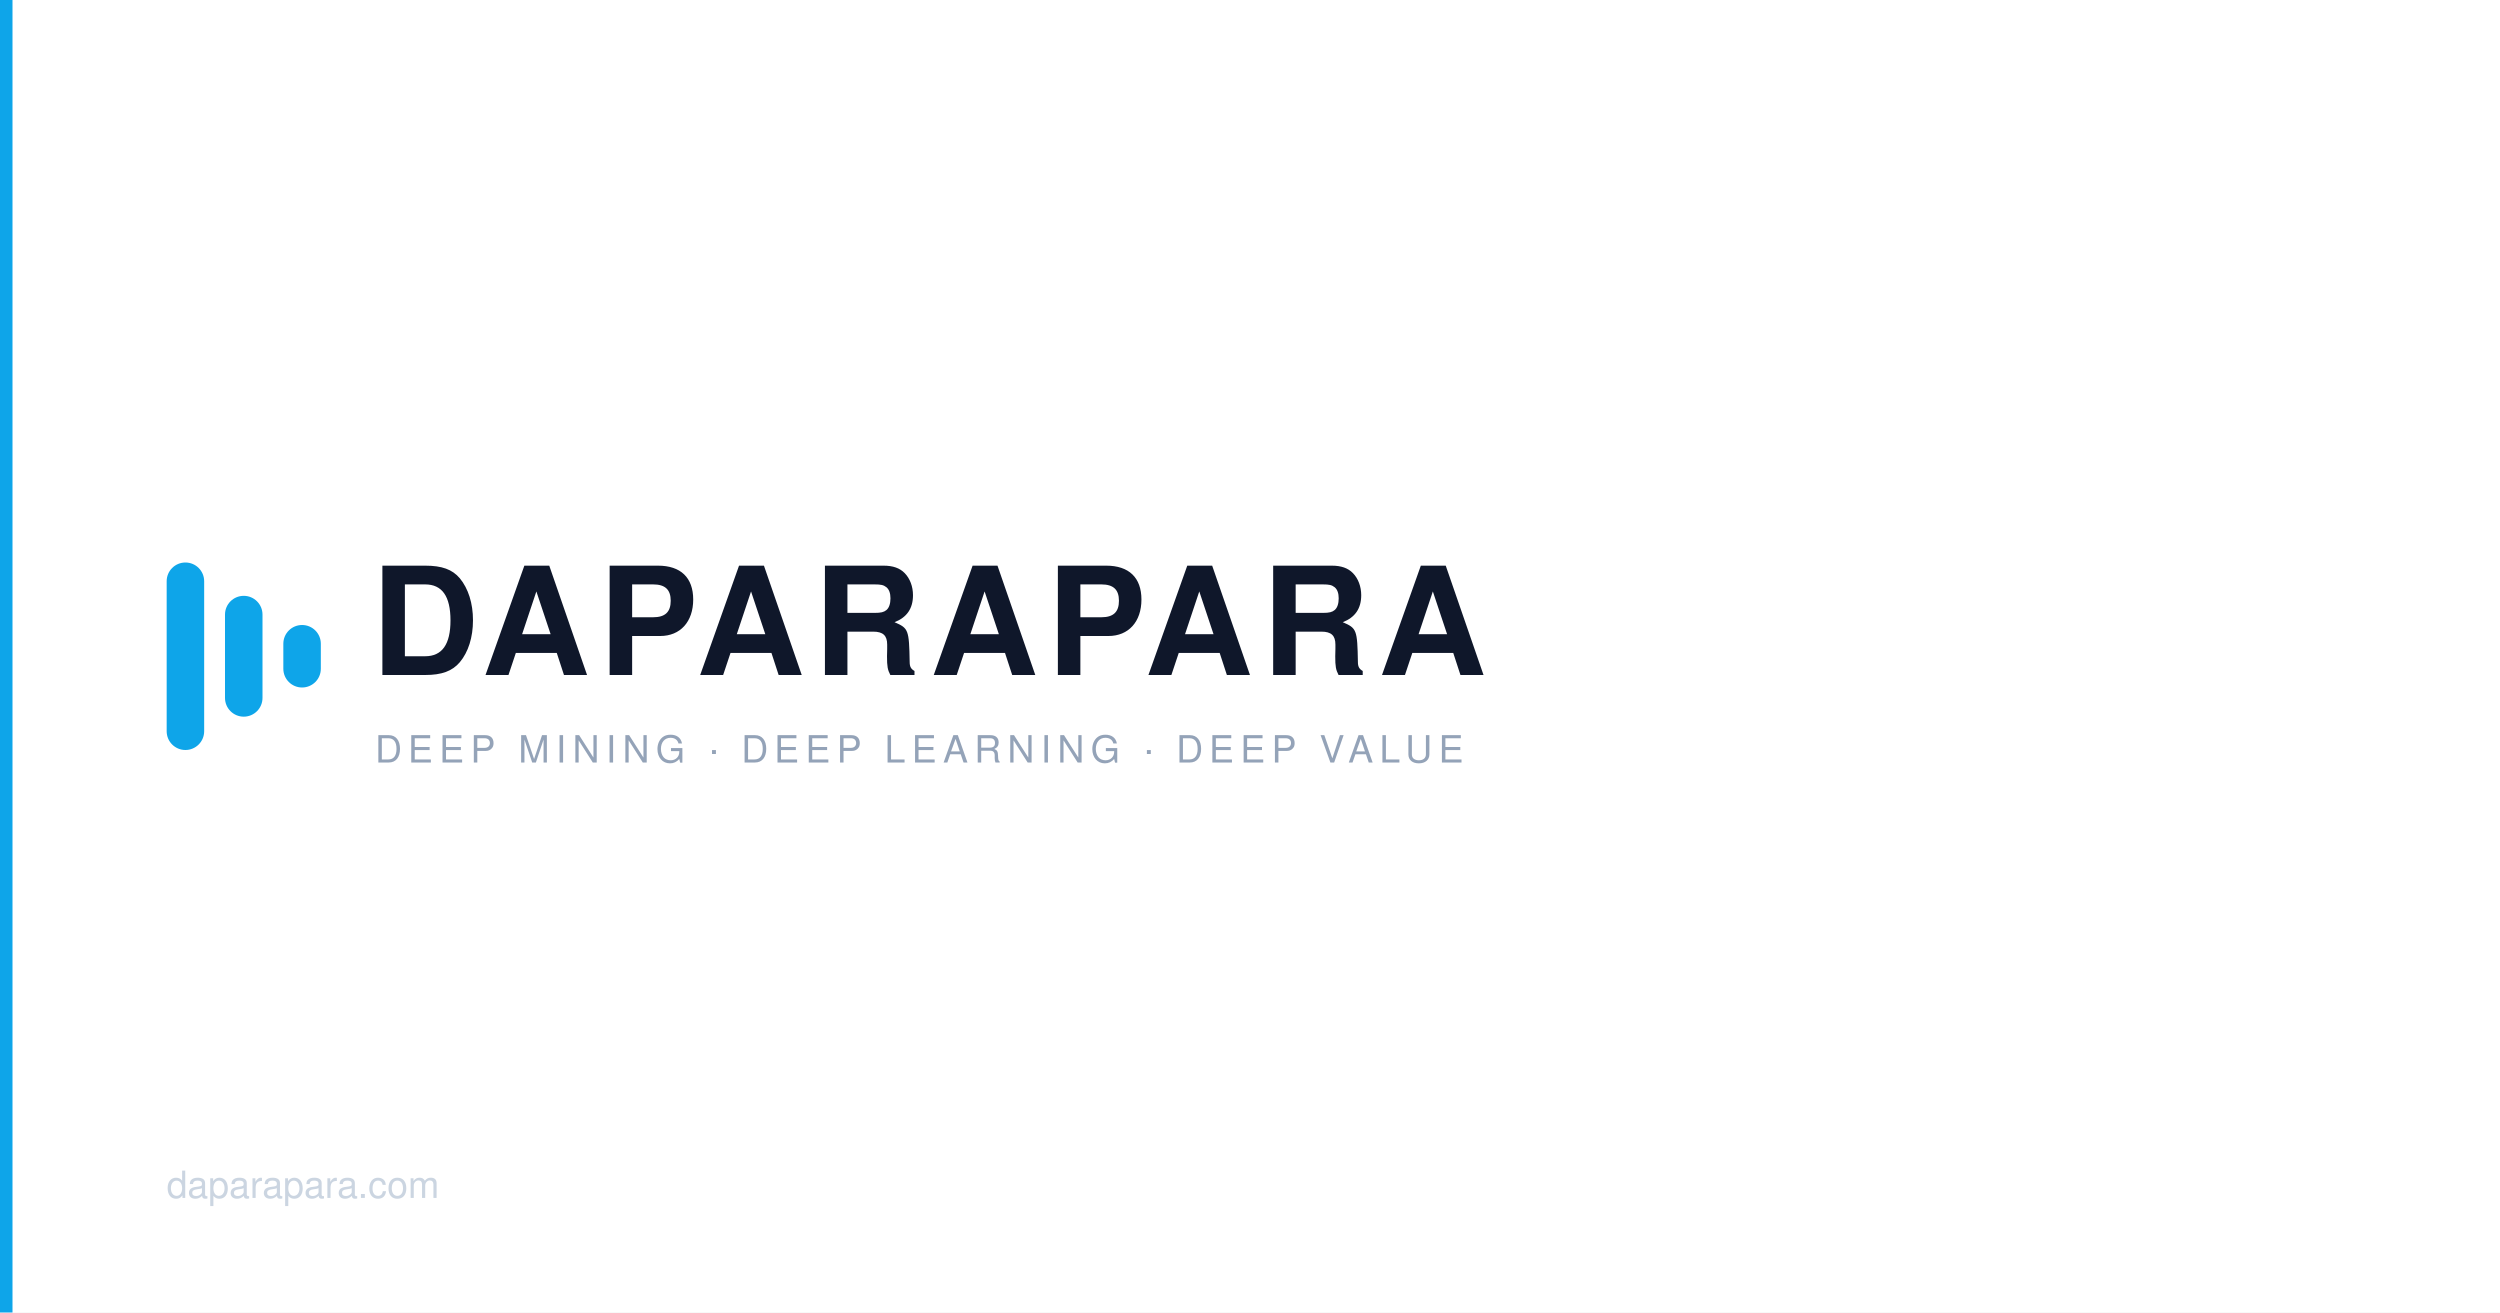
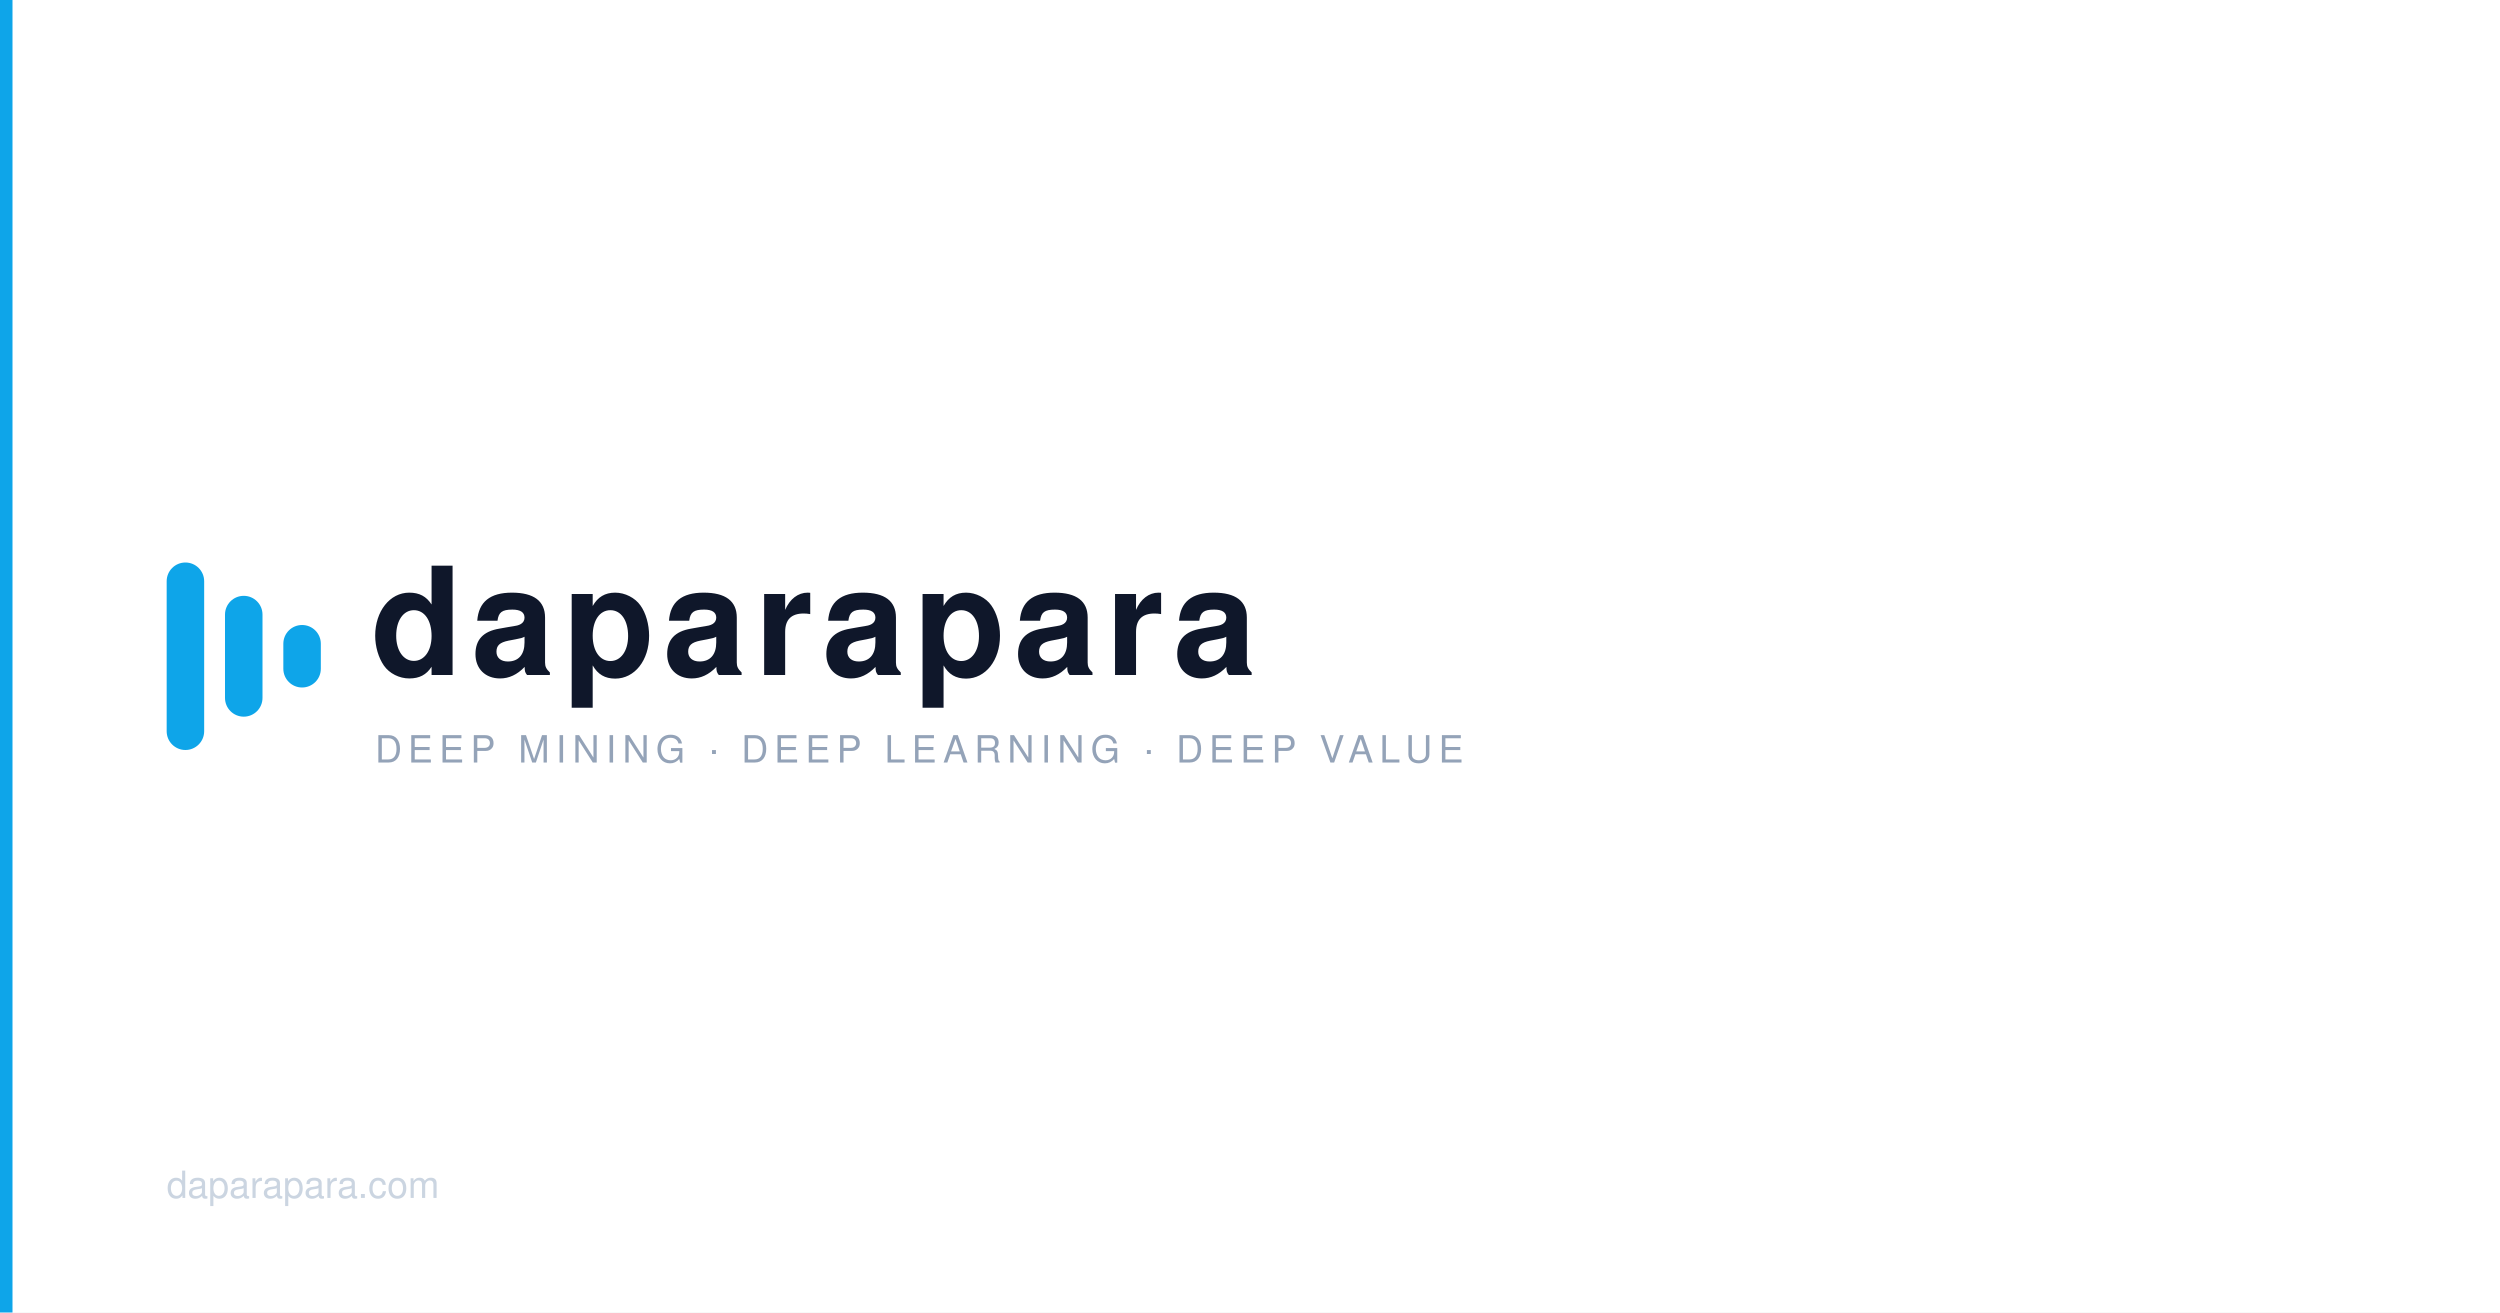
<svg xmlns="http://www.w3.org/2000/svg" viewBox="0 0 1200 630" width="1200" height="630">
  <rect width="1200" height="630" fill="#ffffff" />
  <rect x="0" y="0" width="6" height="630" fill="#0ea5e9" />
  <rect x="80" y="270" width="18" height="90" rx="9" fill="#0ea5e9" />
  <rect x="108" y="286" width="18" height="58" rx="9" fill="#0ea5e9" />
  <rect x="136" y="300" width="18" height="30" rx="9" fill="#0ea5e9" />
-   <text x="178" y="324" font-family="-apple-system, BlinkMacSystemFont, 'Segoe UI', Helvetica, Arial, sans-serif" font-size="72" font-weight="800" fill="#0f172a" letter-spacing="4">DAPARAPARA</text>
+   <text x="178" y="324" font-family="-apple-system, BlinkMacSystemFont, 'Segoe UI', Helvetica, Arial, sans-serif" font-size="72" font-weight="800" fill="#0f172a" letter-spacing="4">daparapara</text>
  <text x="180" y="366" font-family="-apple-system, BlinkMacSystemFont, 'Segoe UI', Helvetica, Arial, sans-serif" font-size="18" font-weight="400" fill="#94a3b8" letter-spacing="3">DEEP MINING · DEEP LEARNING · DEEP VALUE</text>
  <text x="80" y="575" font-family="-apple-system, BlinkMacSystemFont, 'Segoe UI', Helvetica, Arial, sans-serif" font-size="18" fill="#cbd5e1">daparapara.com</text>
</svg>
